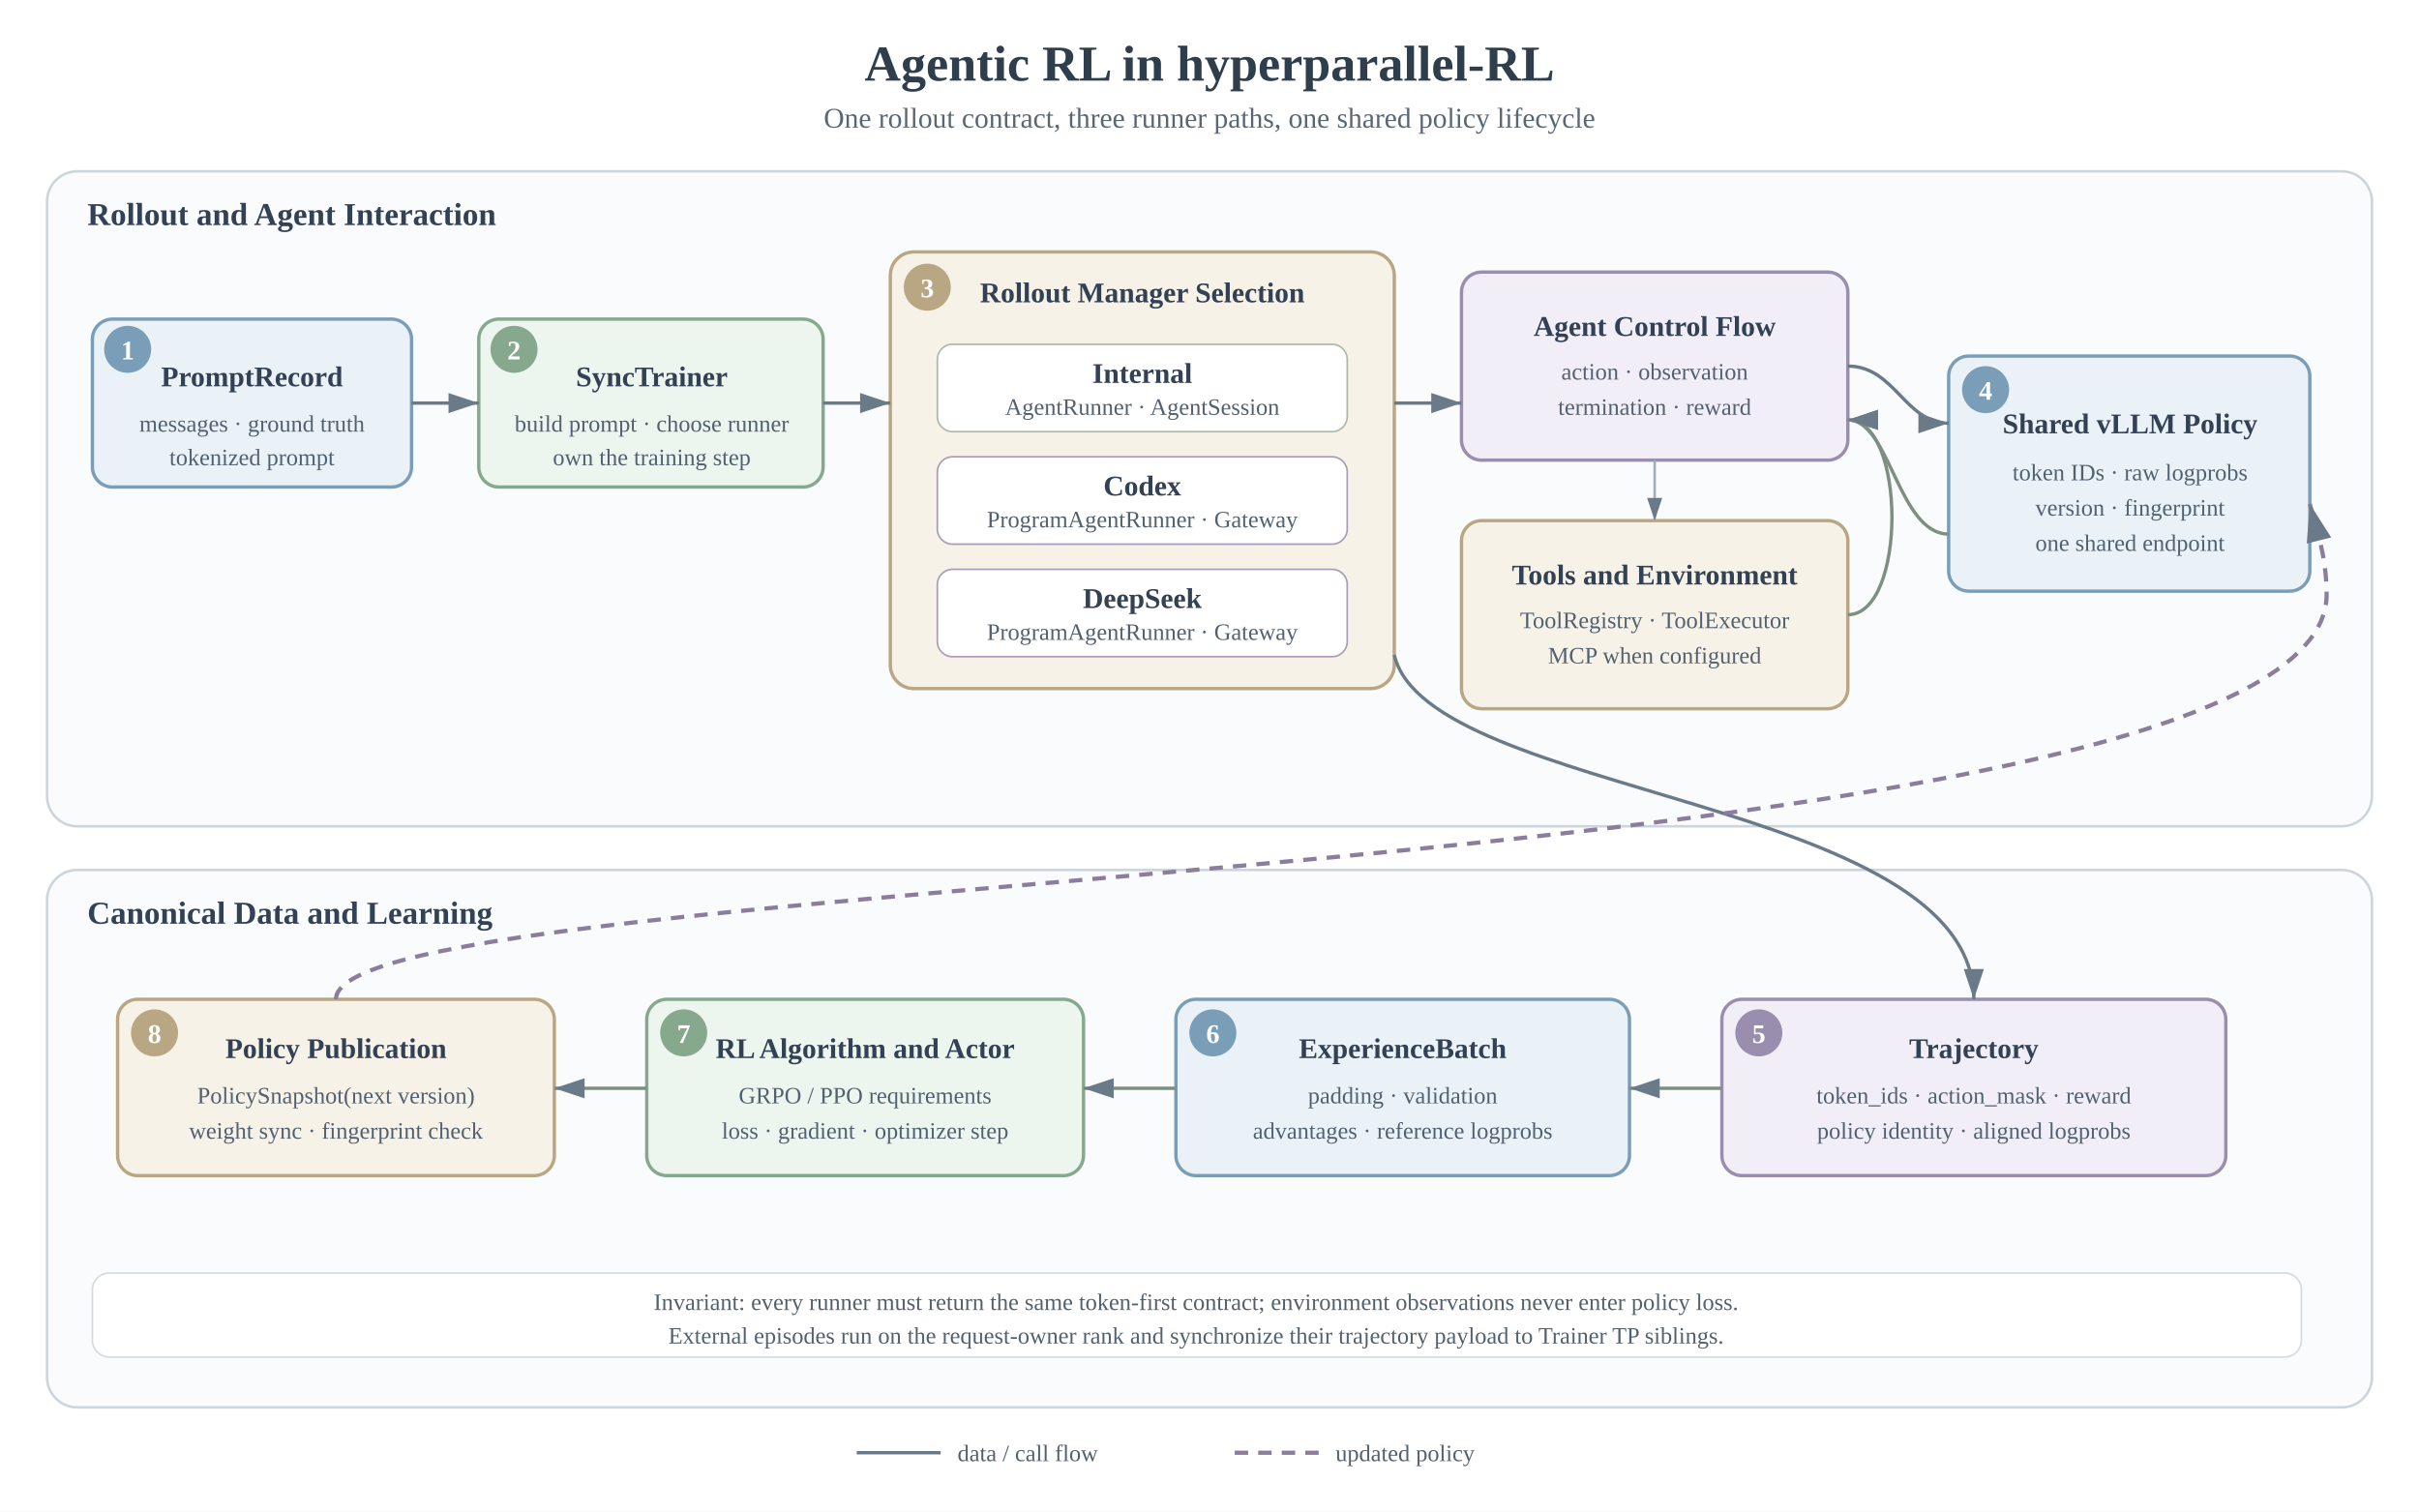
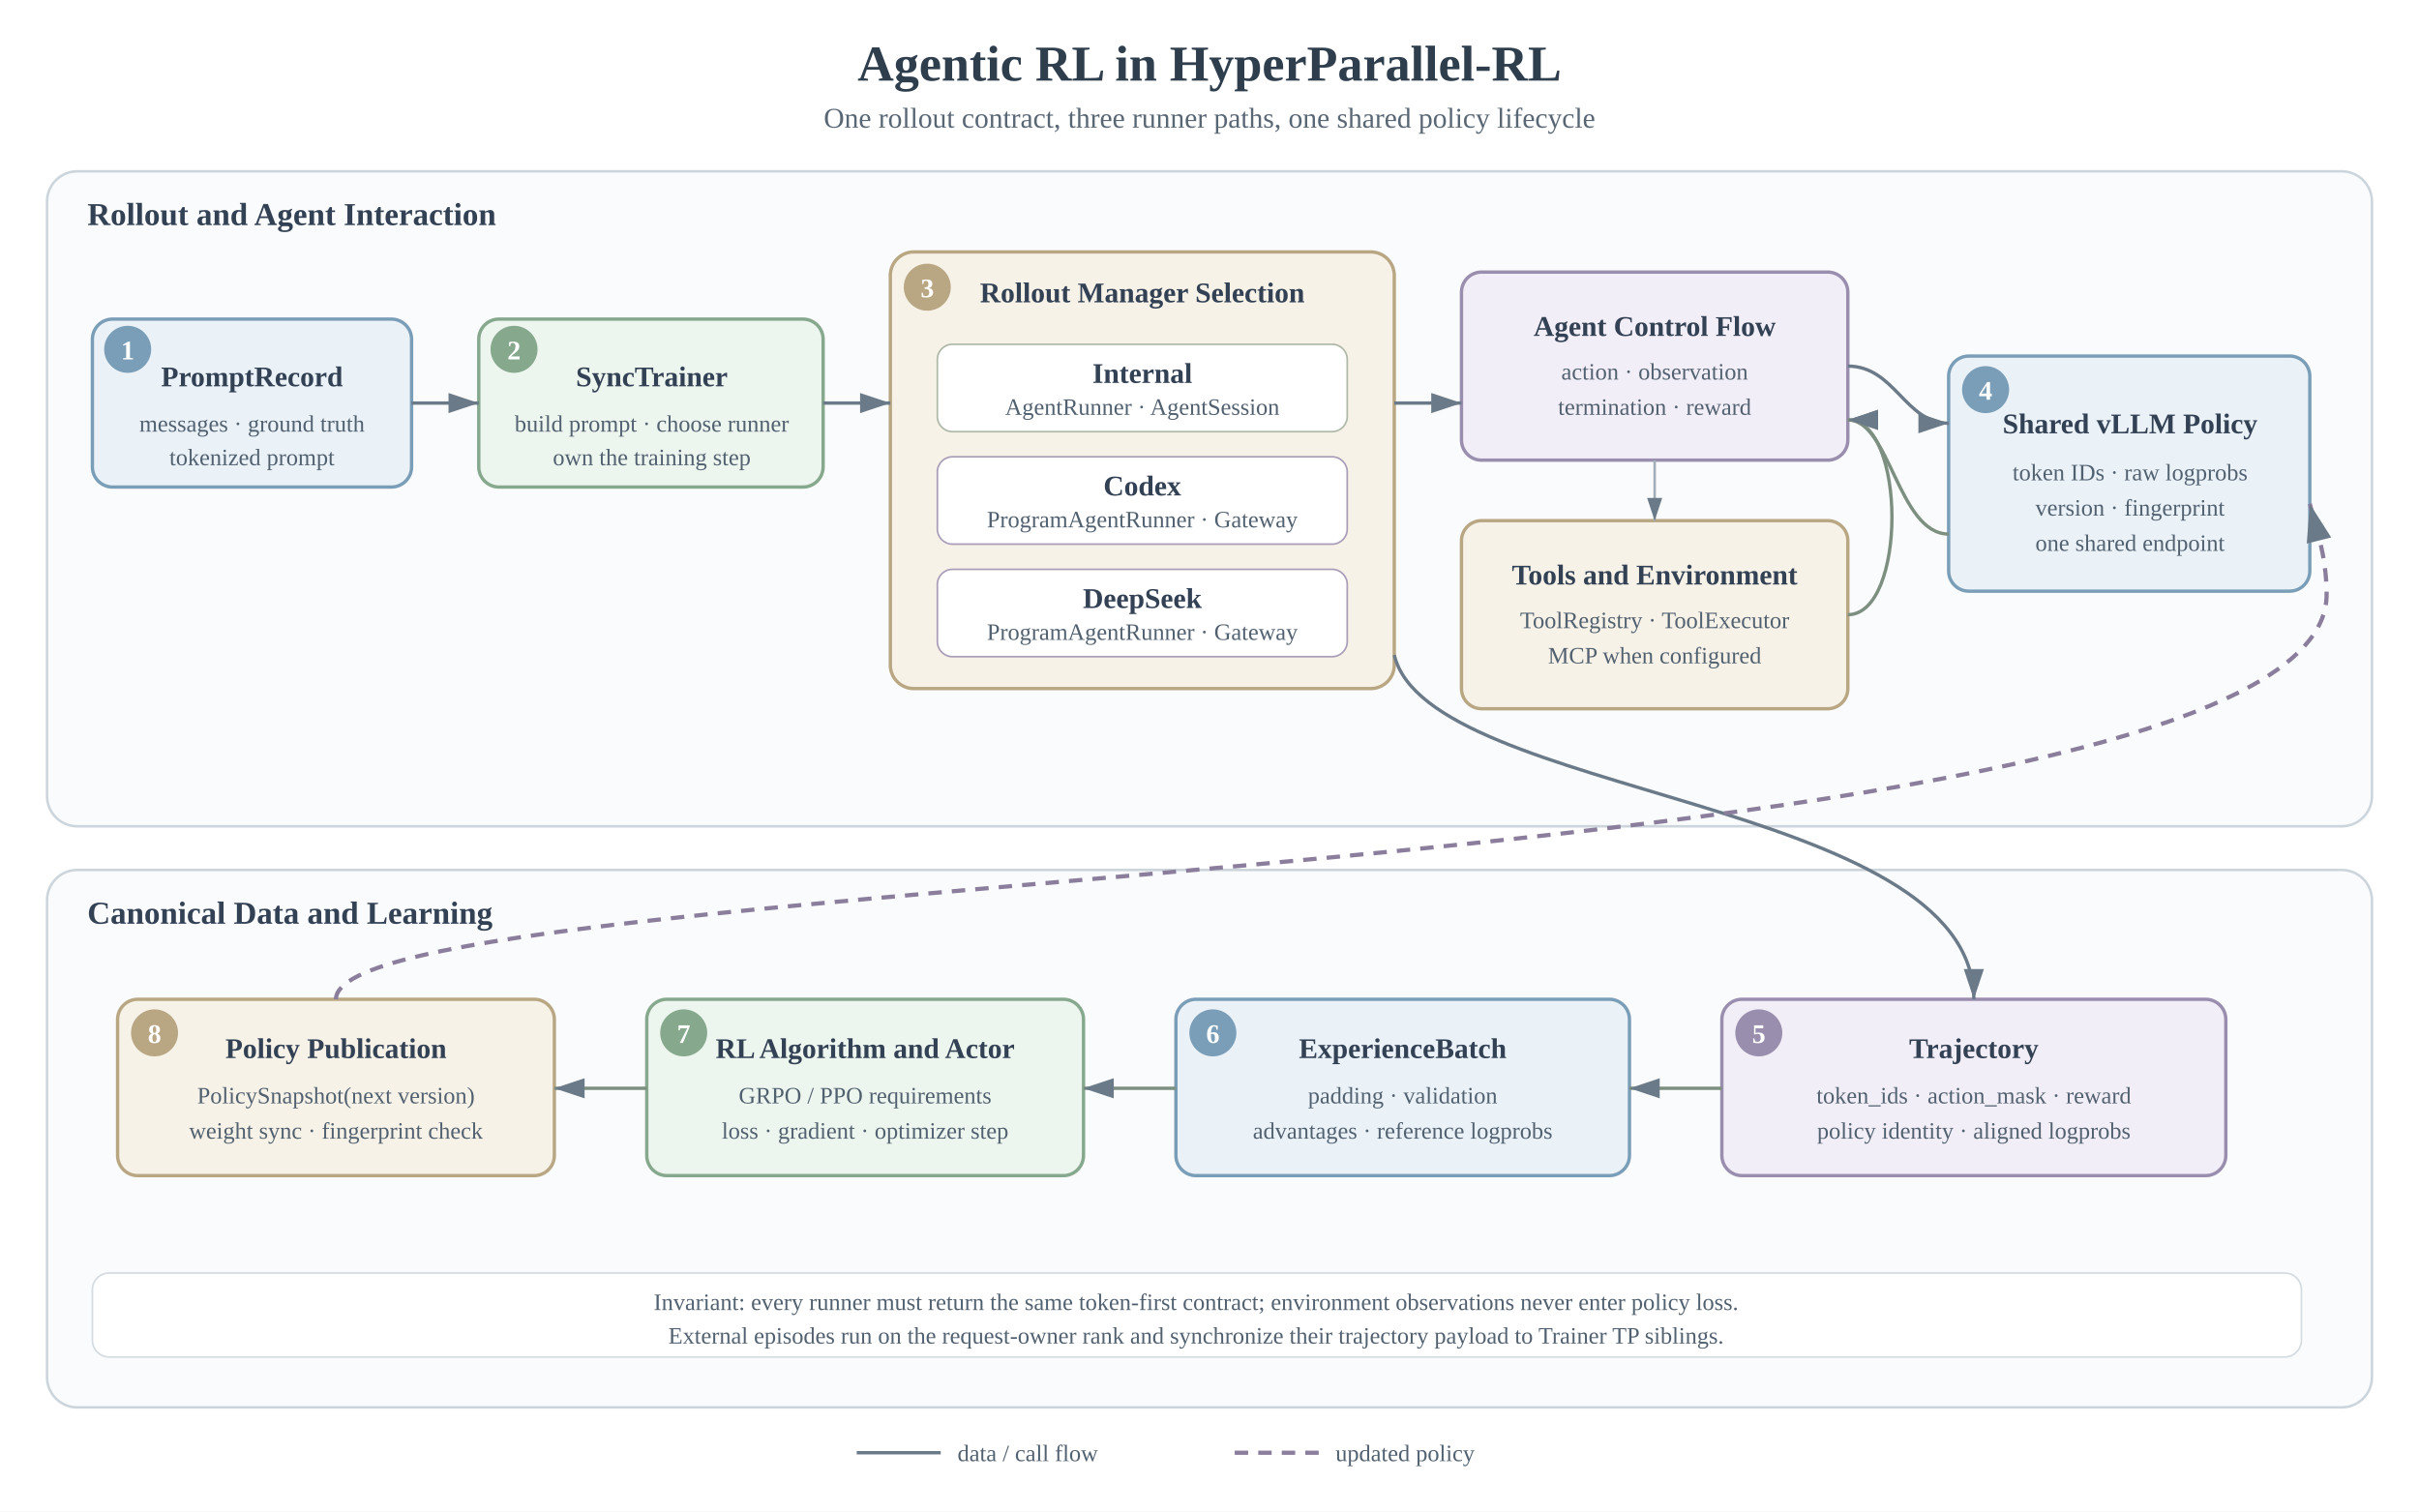
<svg xmlns="http://www.w3.org/2000/svg" width="1440" height="900" viewBox="0 0 1440 900" role="img" aria-labelledby="title description">
  <defs>
    <marker id="arrow" markerWidth="10" markerHeight="10" refX="9" refY="3" orient="auto" markerUnits="strokeWidth">
      <path d="M0,0 L0,6 L9,3 z" fill="#6B7A88" />
    </marker>
    <style>
      .canvas { fill: #FFFFFF; }
      .title { font: 700 30px "Times New Roman", serif; fill: #2F3E4D; }
      .subtitle { font: 400 17px "Times New Roman", serif; fill: #596775; }
      .section { font: 700 19px "Times New Roman", serif; fill: #334155; }
      .label { font: 700 17px "Times New Roman", serif; fill: #334155; }
      .detail { font: 400 14px "Times New Roman", serif; fill: #526170; }
      .step { font: 700 16px "Times New Roman", serif; fill: #FFFFFF; }
      .line { fill: none; stroke: #6B7A88; stroke-width: 2; marker-end: url(#arrow); }
      .return { fill: none; stroke: #7D8F80; stroke-width: 2; marker-end: url(#arrow); }
      .update { fill: none; stroke: #8B7E9D; stroke-width: 2.5; stroke-dasharray: 8 6; marker-end: url(#arrow); }
      .soft-line { fill: none; stroke: #A1ADB7; stroke-width: 1.5; marker-end: url(#arrow); }
    </style>
  </defs>
  <rect class="canvas" width="1440" height="900" />
-   <text class="title" x="720" y="48" text-anchor="middle">Agentic RL in hyperparallel-RL</text>
+   <text class="title" x="720" y="48" text-anchor="middle">Agentic RL in HyperParallel-RL</text>
  <text class="subtitle" x="720" y="76" text-anchor="middle">
    One rollout contract, three runner paths, one shared policy lifecycle
  </text>
  <rect x="28" y="102" width="1384" height="390" rx="18" fill="#FAFBFC" stroke="#CCD5DC" stroke-width="1.5" />
  <text class="section" x="52" y="134">Rollout and Agent Interaction</text>
  <rect x="55" y="190" width="190" height="100" rx="12" fill="#EAF2F8" stroke="#7A9EB8" stroke-width="2" />
  <circle cx="76" cy="208" r="14" fill="#7A9EB8" />
  <text class="step" x="76" y="214" text-anchor="middle">1</text>
  <text class="label" x="150" y="230" text-anchor="middle">PromptRecord</text>
  <text class="detail" x="150" y="257" text-anchor="middle">messages · ground truth</text>
  <text class="detail" x="150" y="277" text-anchor="middle">tokenized prompt</text>
  <rect x="285" y="190" width="205" height="100" rx="12" fill="#EDF5EF" stroke="#86A88D" stroke-width="2" />
  <circle cx="306" cy="208" r="14" fill="#86A88D" />
  <text class="step" x="306" y="214" text-anchor="middle">2</text>
  <text class="label" x="388" y="230" text-anchor="middle">SyncTrainer</text>
  <text class="detail" x="388" y="257" text-anchor="middle">build prompt · choose runner</text>
  <text class="detail" x="388" y="277" text-anchor="middle">own the training step</text>
  <rect x="530" y="150" width="300" height="260" rx="14" fill="#F7F2E8" stroke="#B9A784" stroke-width="2" />
  <circle cx="552" cy="171" r="14" fill="#B9A784" />
  <text class="step" x="552" y="177" text-anchor="middle">3</text>
  <text class="label" x="680" y="180" text-anchor="middle">Rollout Manager Selection</text>
  <rect x="558" y="205" width="244" height="52" rx="9" fill="#FFFFFF" stroke="#AEB9A8" />
  <text class="label" x="680" y="228" text-anchor="middle">Internal</text>
  <text class="detail" x="680" y="247" text-anchor="middle">AgentRunner · AgentSession</text>
  <rect x="558" y="272" width="244" height="52" rx="9" fill="#FFFFFF" stroke="#A99DB8" />
  <text class="label" x="680" y="295" text-anchor="middle">Codex</text>
  <text class="detail" x="680" y="314" text-anchor="middle">ProgramAgentRunner · Gateway</text>
  <rect x="558" y="339" width="244" height="52" rx="9" fill="#FFFFFF" stroke="#A99DB8" />
  <text class="label" x="680" y="362" text-anchor="middle">DeepSeek</text>
  <text class="detail" x="680" y="381" text-anchor="middle">ProgramAgentRunner · Gateway</text>
  <rect x="870" y="162" width="230" height="112" rx="12" fill="#F2EEF7" stroke="#9A8EAE" stroke-width="2" />
  <text class="label" x="985" y="200" text-anchor="middle">Agent Control Flow</text>
  <text class="detail" x="985" y="226" text-anchor="middle">action · observation</text>
  <text class="detail" x="985" y="247" text-anchor="middle">termination · reward</text>
  <rect x="870" y="310" width="230" height="112" rx="12" fill="#F7F2E8" stroke="#B9A784" stroke-width="2" />
  <text class="label" x="985" y="348" text-anchor="middle">Tools and Environment</text>
  <text class="detail" x="985" y="374" text-anchor="middle">ToolRegistry · ToolExecutor</text>
  <text class="detail" x="985" y="395" text-anchor="middle">MCP when configured</text>
  <rect x="1160" y="212" width="215" height="140" rx="12" fill="#EAF2F8" stroke="#7A9EB8" stroke-width="2" />
  <circle cx="1182" cy="232" r="14" fill="#7A9EB8" />
  <text class="step" x="1182" y="238" text-anchor="middle">4</text>
  <text class="label" x="1268" y="258" text-anchor="middle">Shared vLLM Policy</text>
  <text class="detail" x="1268" y="286" text-anchor="middle">token IDs · raw logprobs</text>
  <text class="detail" x="1268" y="307" text-anchor="middle">version · fingerprint</text>
  <text class="detail" x="1268" y="328" text-anchor="middle">one shared endpoint</text>
  <path class="line" d="M245 240 H285" />
  <path class="line" d="M490 240 H530" />
  <path class="line" d="M830 240 H870" />
  <path class="line" d="M1100 218 C1128 218 1134 252 1160 252" />
  <path class="return" d="M1160 318 C1130 318 1125 250 1100 250" />
  <path class="soft-line" d="M985 274 V310" />
  <path class="return" d="M1100 366 C1135 366 1135 250 1100 250" />
  <rect x="28" y="518" width="1384" height="320" rx="18" fill="#FAFBFC" stroke="#CCD5DC" stroke-width="1.5" />
  <text class="section" x="52" y="550">Canonical Data and Learning</text>
  <rect x="1025" y="595" width="300" height="105" rx="12" fill="#F2EEF7" stroke="#9A8EAE" stroke-width="2" />
  <circle cx="1047" cy="615" r="14" fill="#9A8EAE" />
  <text class="step" x="1047" y="621" text-anchor="middle">5</text>
  <text class="label" x="1175" y="630" text-anchor="middle">Trajectory</text>
  <text class="detail" x="1175" y="657" text-anchor="middle">token_ids · action_mask · reward</text>
  <text class="detail" x="1175" y="678" text-anchor="middle">policy identity · aligned logprobs</text>
  <rect x="700" y="595" width="270" height="105" rx="12" fill="#EAF2F8" stroke="#7A9EB8" stroke-width="2" />
  <circle cx="722" cy="615" r="14" fill="#7A9EB8" />
  <text class="step" x="722" y="621" text-anchor="middle">6</text>
  <text class="label" x="835" y="630" text-anchor="middle">ExperienceBatch</text>
  <text class="detail" x="835" y="657" text-anchor="middle">padding · validation</text>
  <text class="detail" x="835" y="678" text-anchor="middle">advantages · reference logprobs</text>
  <rect x="385" y="595" width="260" height="105" rx="12" fill="#EDF5EF" stroke="#86A88D" stroke-width="2" />
  <circle cx="407" cy="615" r="14" fill="#86A88D" />
  <text class="step" x="407" y="621" text-anchor="middle">7</text>
  <text class="label" x="515" y="630" text-anchor="middle">RL Algorithm and Actor</text>
  <text class="detail" x="515" y="657" text-anchor="middle">GRPO / PPO requirements</text>
  <text class="detail" x="515" y="678" text-anchor="middle">loss · gradient · optimizer step</text>
  <rect x="70" y="595" width="260" height="105" rx="12" fill="#F7F2E8" stroke="#B9A784" stroke-width="2" />
  <circle cx="92" cy="615" r="14" fill="#B9A784" />
  <text class="step" x="92" y="621" text-anchor="middle">8</text>
  <text class="label" x="200" y="630" text-anchor="middle">Policy Publication</text>
  <text class="detail" x="200" y="657" text-anchor="middle">PolicySnapshot(next version)</text>
  <text class="detail" x="200" y="678" text-anchor="middle">weight sync · fingerprint check</text>
  <path class="return" d="M1025 648 H970" />
  <path class="return" d="M700 648 H645" />
  <path class="return" d="M385 648 H330" />
  <path class="line" d="M830 390 C850 475 1175 475 1175 595" />
  <path class="update" d="M200 595 C200 515 1385 530 1385 354 C1385 330 1378 312 1375 300" />
  <rect x="55" y="758" width="1315" height="50" rx="10" fill="#FFFFFF" stroke="#D4DBE1" />
  <text class="detail" x="712" y="780" text-anchor="middle">
    Invariant: every runner must return the same token-first contract; environment observations never enter policy loss.
  </text>
  <text class="detail" x="712" y="800" text-anchor="middle">
    External episodes run on the request-owner rank and synchronize their trajectory payload to Trainer TP siblings.
  </text>
  <line x1="510" y1="865" x2="560" y2="865" stroke="#6B7A88" stroke-width="2" />
  <text class="detail" x="570" y="870">data / call flow</text>
  <line x1="735" y1="865" x2="785" y2="865" stroke="#8B7E9D" stroke-width="2.5" stroke-dasharray="8 6" />
  <text class="detail" x="795" y="870">updated policy</text>
</svg>
